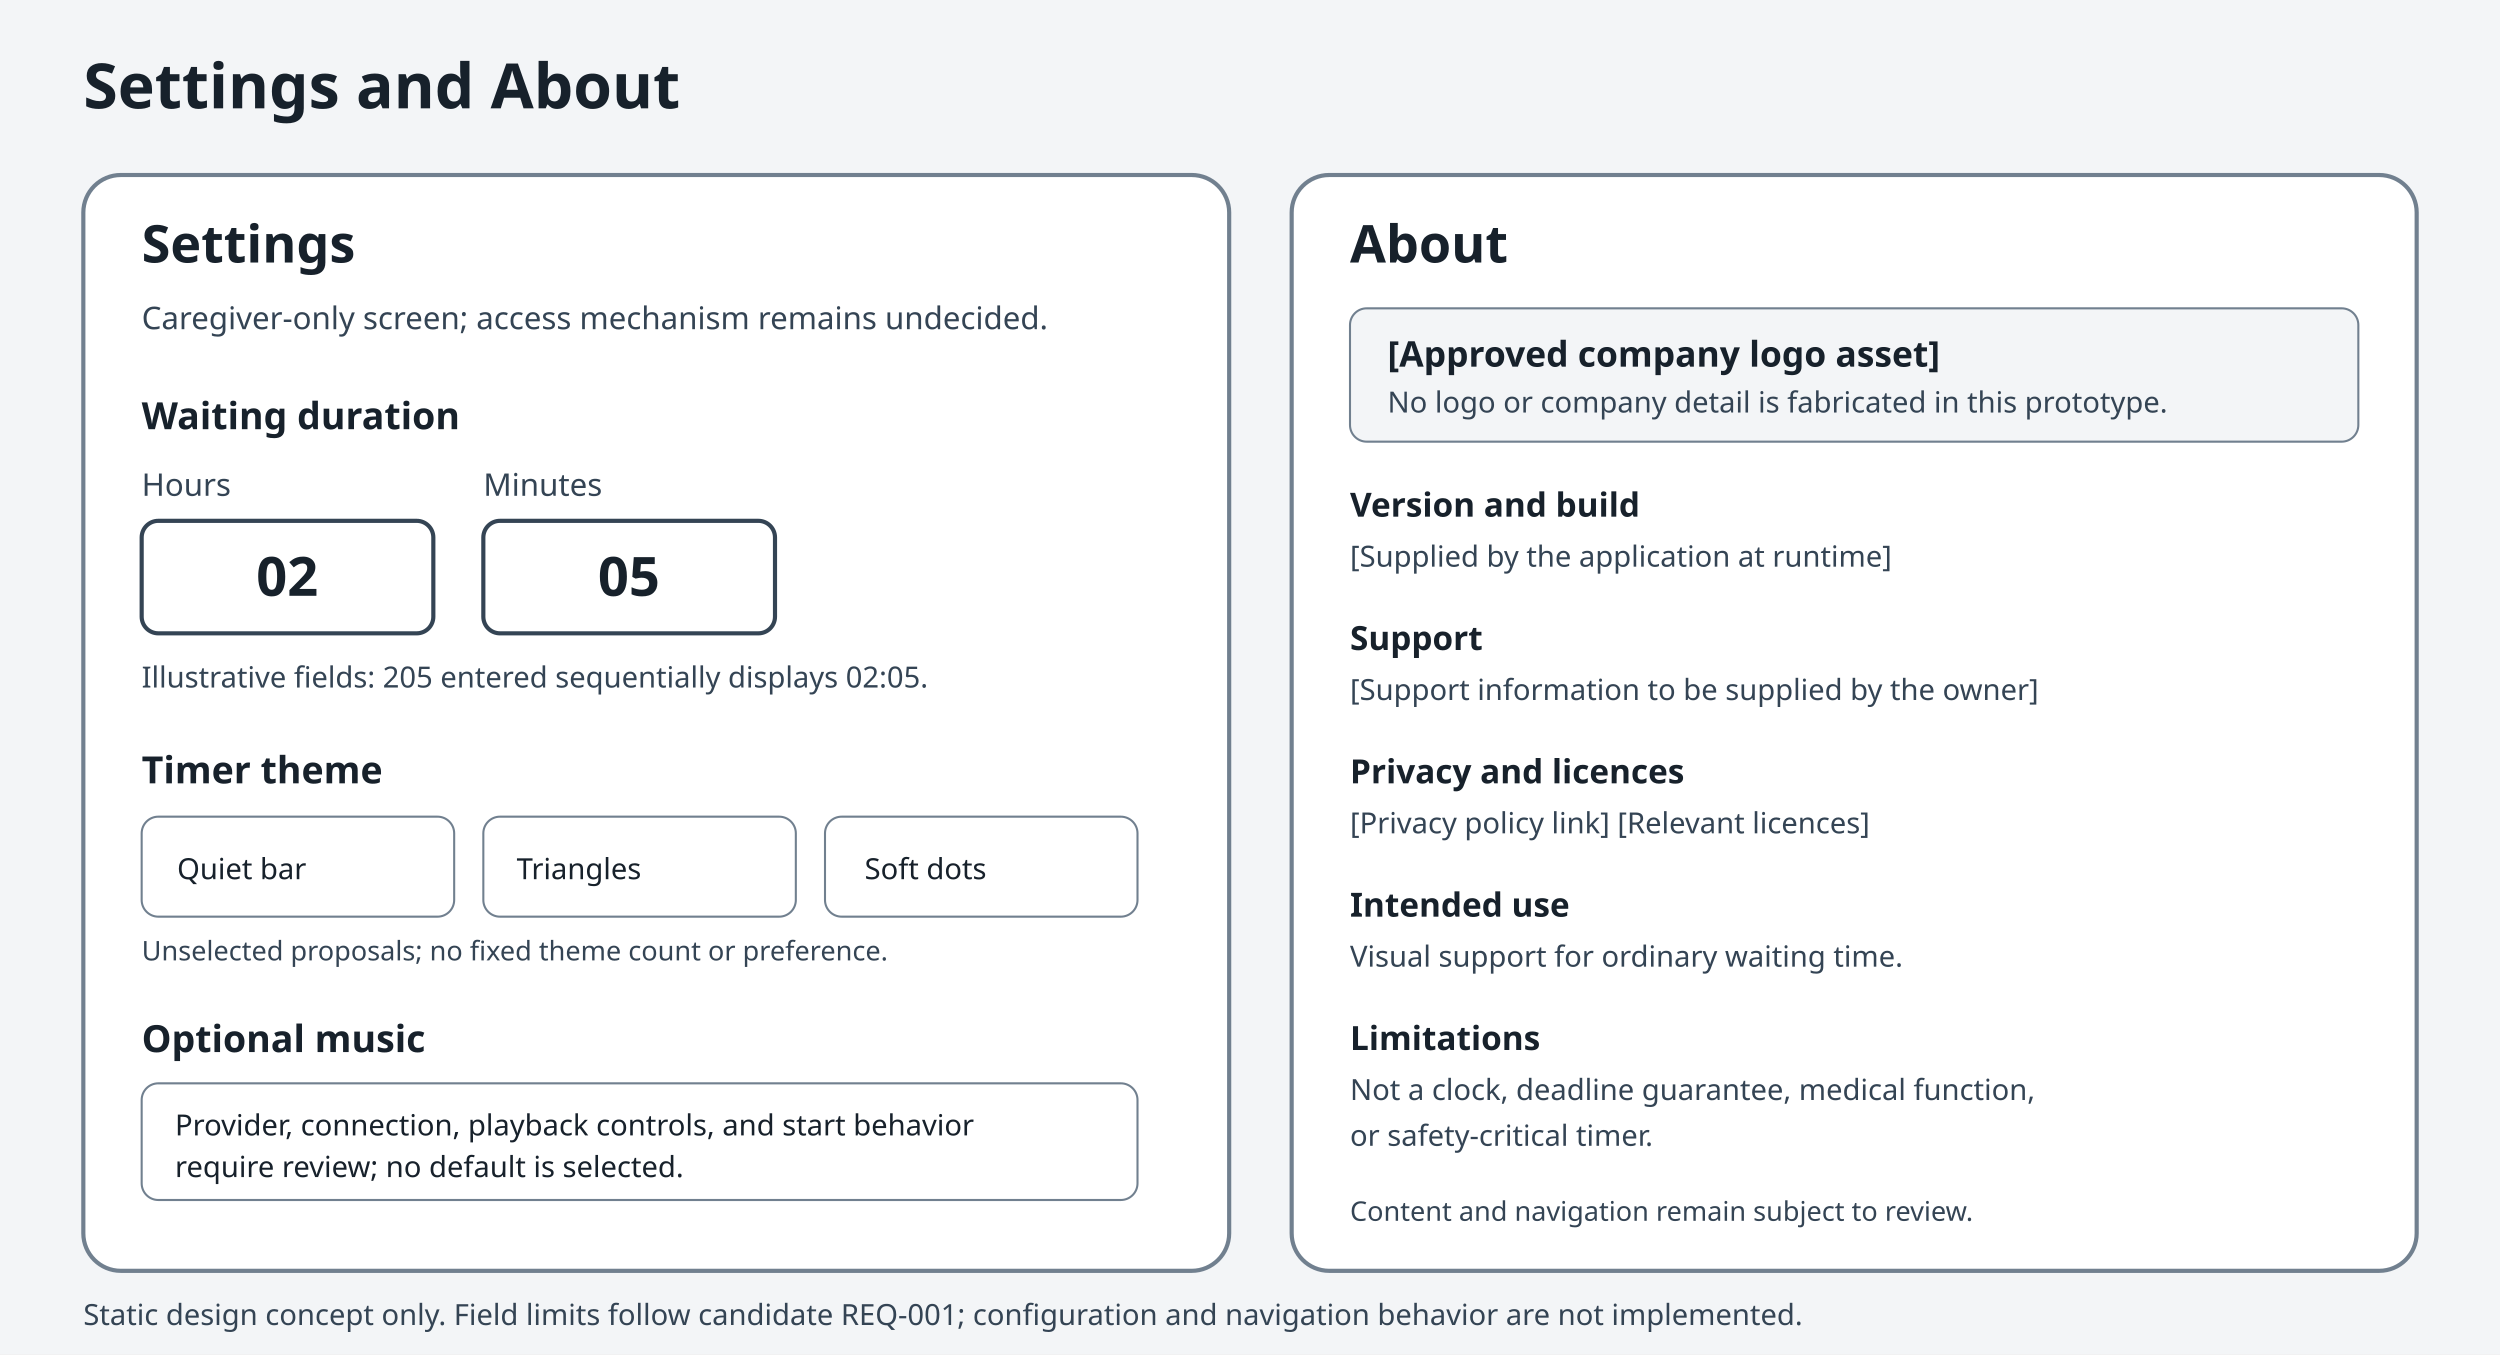
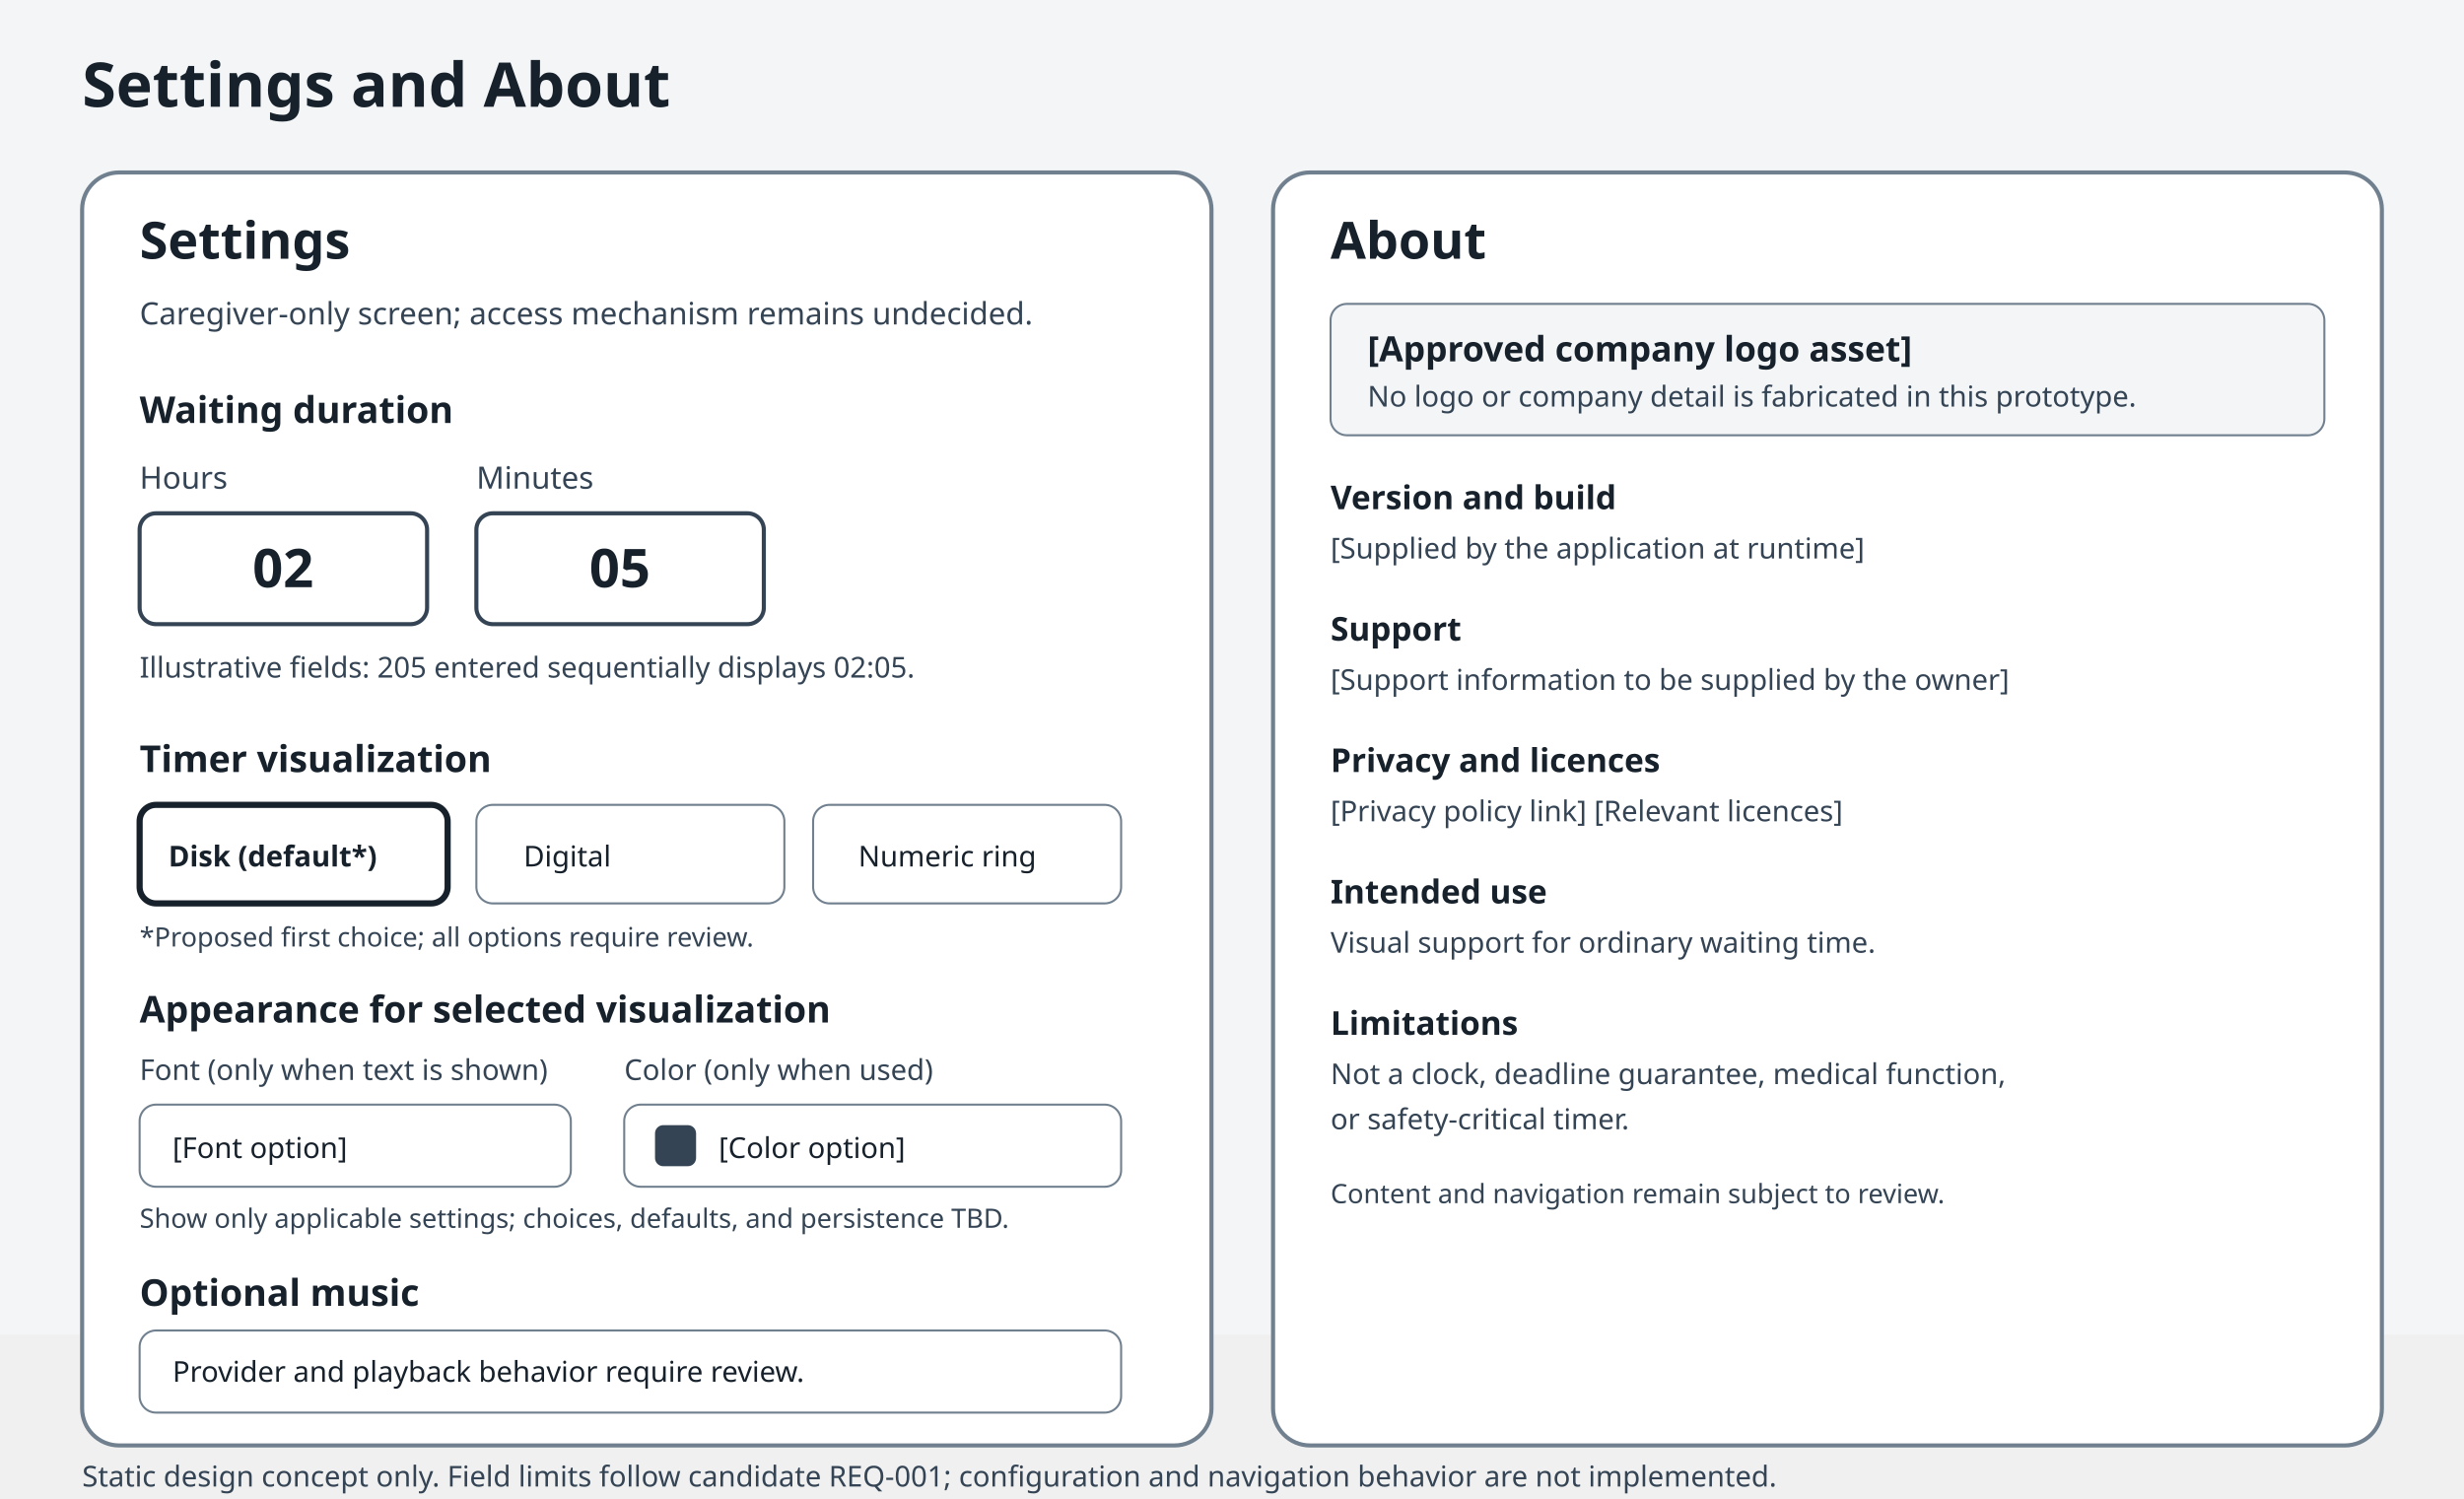
- <svg xmlns="http://www.w3.org/2000/svg" viewBox="0 0 1200 650" role="img" aria-labelledby="title description">
+ <svg xmlns="http://www.w3.org/2000/svg" viewBox="0 0 1200 730" role="img" aria-labelledby="title description">
  <rect width="1200" height="650" fill="#f3f5f7" />
  <text x="40" y="52" font-family="sans-serif" font-size="30" font-weight="700" fill="#17212b">Settings and About</text>
  <g font-family="sans-serif">
-     <rect x="40" y="84" width="550" height="526" rx="18" fill="#ffffff" stroke="#71808f" stroke-width="2" />
+     <rect x="40" y="84" width="550" height="620" rx="18" fill="#ffffff" stroke="#71808f" stroke-width="2" />
    <text x="68" y="126" font-size="25" font-weight="700" fill="#17212b">Settings</text>
    <text x="68" y="158" font-size="15" fill="#344454">Caregiver-only screen; access mechanism remains undecided.</text>
    <text x="68" y="206" font-size="18" font-weight="700" fill="#17212b">Waiting duration</text>
    <text x="68" y="238" font-size="15" fill="#344454">Hours</text>
    <text x="232" y="238" font-size="15" fill="#344454">Minutes</text>
    <rect x="68" y="250" width="140" height="54" rx="8" fill="#ffffff" stroke="#344454" stroke-width="2" />
    <rect x="232" y="250" width="140" height="54" rx="8" fill="#ffffff" stroke="#344454" stroke-width="2" />
    <text x="123" y="286" font-size="26" font-weight="700" fill="#17212b">02</text>
    <text x="287" y="286" font-size="26" font-weight="700" fill="#17212b">05</text>
    <text x="68" y="330" font-size="14" fill="#344454">Illustrative fields: 205 entered sequentially displays 02:05.</text>
-     <text x="68" y="376" font-size="18" font-weight="700" fill="#17212b">Timer theme</text>
-     <rect x="68" y="392" width="150" height="48" rx="8" fill="#ffffff" stroke="#71808f" />
+     <text x="68" y="376" font-size="18" font-weight="700" fill="#17212b">Timer visualization</text>
+     <rect x="68" y="392" width="150" height="48" rx="8" fill="#ffffff" stroke="#17212b" stroke-width="3" />
    <rect x="232" y="392" width="150" height="48" rx="8" fill="#ffffff" stroke="#71808f" />
    <rect x="396" y="392" width="150" height="48" rx="8" fill="#ffffff" stroke="#71808f" />
-     <text x="85" y="422" font-size="14" fill="#17212b">Quiet bar</text>
-     <text x="248" y="422" font-size="14" fill="#17212b">Triangles</text>
-     <text x="415" y="422" font-size="14" fill="#17212b">Soft dots</text>
-     <text x="68" y="461" font-size="13" fill="#344454">Unselected proposals; no fixed theme count or preference.</text>
-     <text x="68" y="505" font-size="18" font-weight="700" fill="#17212b">Optional music</text>
-     <rect x="68" y="520" width="478" height="56" rx="8" fill="#ffffff" stroke="#71808f" />
-     <text x="84" y="545" font-size="14" fill="#17212b">Provider, connection, playback controls, and start behavior</text>
-     <text x="84" y="565" font-size="14" fill="#17212b">require review; no default is selected.</text>
-     <rect x="620" y="84" width="540" height="526" rx="18" fill="#ffffff" stroke="#71808f" stroke-width="2" />
+     <text x="82" y="422" font-size="14" font-weight="700" fill="#17212b">Disk (default*)</text>
+     <text x="255" y="422" font-size="14" fill="#17212b">Digital</text>
+     <text x="418" y="422" font-size="14" fill="#17212b">Numeric ring</text>
+     <text x="68" y="461" font-size="13" fill="#344454">*Proposed first choice; all options require review.</text>
+     <text x="68" y="498" font-size="18" font-weight="700" fill="#17212b">Appearance for selected visualization</text>
+     <text x="68" y="526" font-size="14" fill="#344454">Font (only when text is shown)</text>
+     <rect x="68" y="538" width="210" height="40" rx="8" fill="#ffffff" stroke="#71808f" />
+     <text x="84" y="564" font-size="14" fill="#17212b">[Font option]</text>
+     <text x="304" y="526" font-size="14" fill="#344454">Color (only when used)</text>
+     <rect x="304" y="538" width="242" height="40" rx="8" fill="#ffffff" stroke="#71808f" />
+     <rect x="319" y="548" width="20" height="20" rx="4" fill="#344454" />
+     <text x="350" y="564" font-size="14" fill="#17212b">[Color option]</text>
+     <text x="68" y="598" font-size="13" fill="#344454">Show only applicable settings; choices, defaults, and persistence TBD.</text>
+     <text x="68" y="636" font-size="18" font-weight="700" fill="#17212b">Optional music</text>
+     <rect x="68" y="648" width="478" height="40" rx="8" fill="#ffffff" stroke="#71808f" />
+     <text x="84" y="673" font-size="14" fill="#17212b">Provider and playback behavior require review.</text>
+     <rect x="620" y="84" width="540" height="620" rx="18" fill="#ffffff" stroke="#71808f" stroke-width="2" />
    <text x="648" y="126" font-size="25" font-weight="700" fill="#17212b">About</text>
    <rect x="648" y="148" width="484" height="64" rx="8" fill="#f3f5f7" stroke="#71808f" />
    <text x="666" y="176" font-size="17" font-weight="700" fill="#17212b">[Approved company logo asset]</text>
    <text x="666" y="198" font-size="14" fill="#344454">No logo or company detail is fabricated in this prototype.</text>
    <text x="648" y="248" font-size="16" font-weight="700" fill="#17212b">Version and build</text>
    <text x="648" y="272" font-size="14" fill="#344454">[Supplied by the application at runtime]</text>
    <text x="648" y="312" font-size="16" font-weight="700" fill="#17212b">Support</text>
    <text x="648" y="336" font-size="14" fill="#344454">[Support information to be supplied by the owner]</text>
    <text x="648" y="376" font-size="16" font-weight="700" fill="#17212b">Privacy and licences</text>
    <text x="648" y="400" font-size="14" fill="#344454">[Privacy policy link]  [Relevant licences]</text>
    <text x="648" y="440" font-size="16" font-weight="700" fill="#17212b">Intended use</text>
    <text x="648" y="464" font-size="14" fill="#344454">Visual support for ordinary waiting time.</text>
    <text x="648" y="504" font-size="16" font-weight="700" fill="#17212b">Limitations</text>
    <text x="648" y="528" font-size="14" fill="#344454">Not a clock, deadline guarantee, medical function,</text>
    <text x="648" y="550" font-size="14" fill="#344454">or safety-critical timer.</text>
    <text x="648" y="586" font-size="13" fill="#344454">Content and navigation remain subject to review.</text>
  </g>
-   <text x="40" y="636" font-family="sans-serif" font-size="14" fill="#344454">Static design concept only. Field limits follow candidate REQ-001; configuration and navigation behavior are not implemented.</text>
+   <text x="40" y="724" font-family="sans-serif" font-size="14" fill="#344454">Static design concept only. Field limits follow candidate REQ-001; configuration and navigation behavior are not implemented.</text>
</svg>
